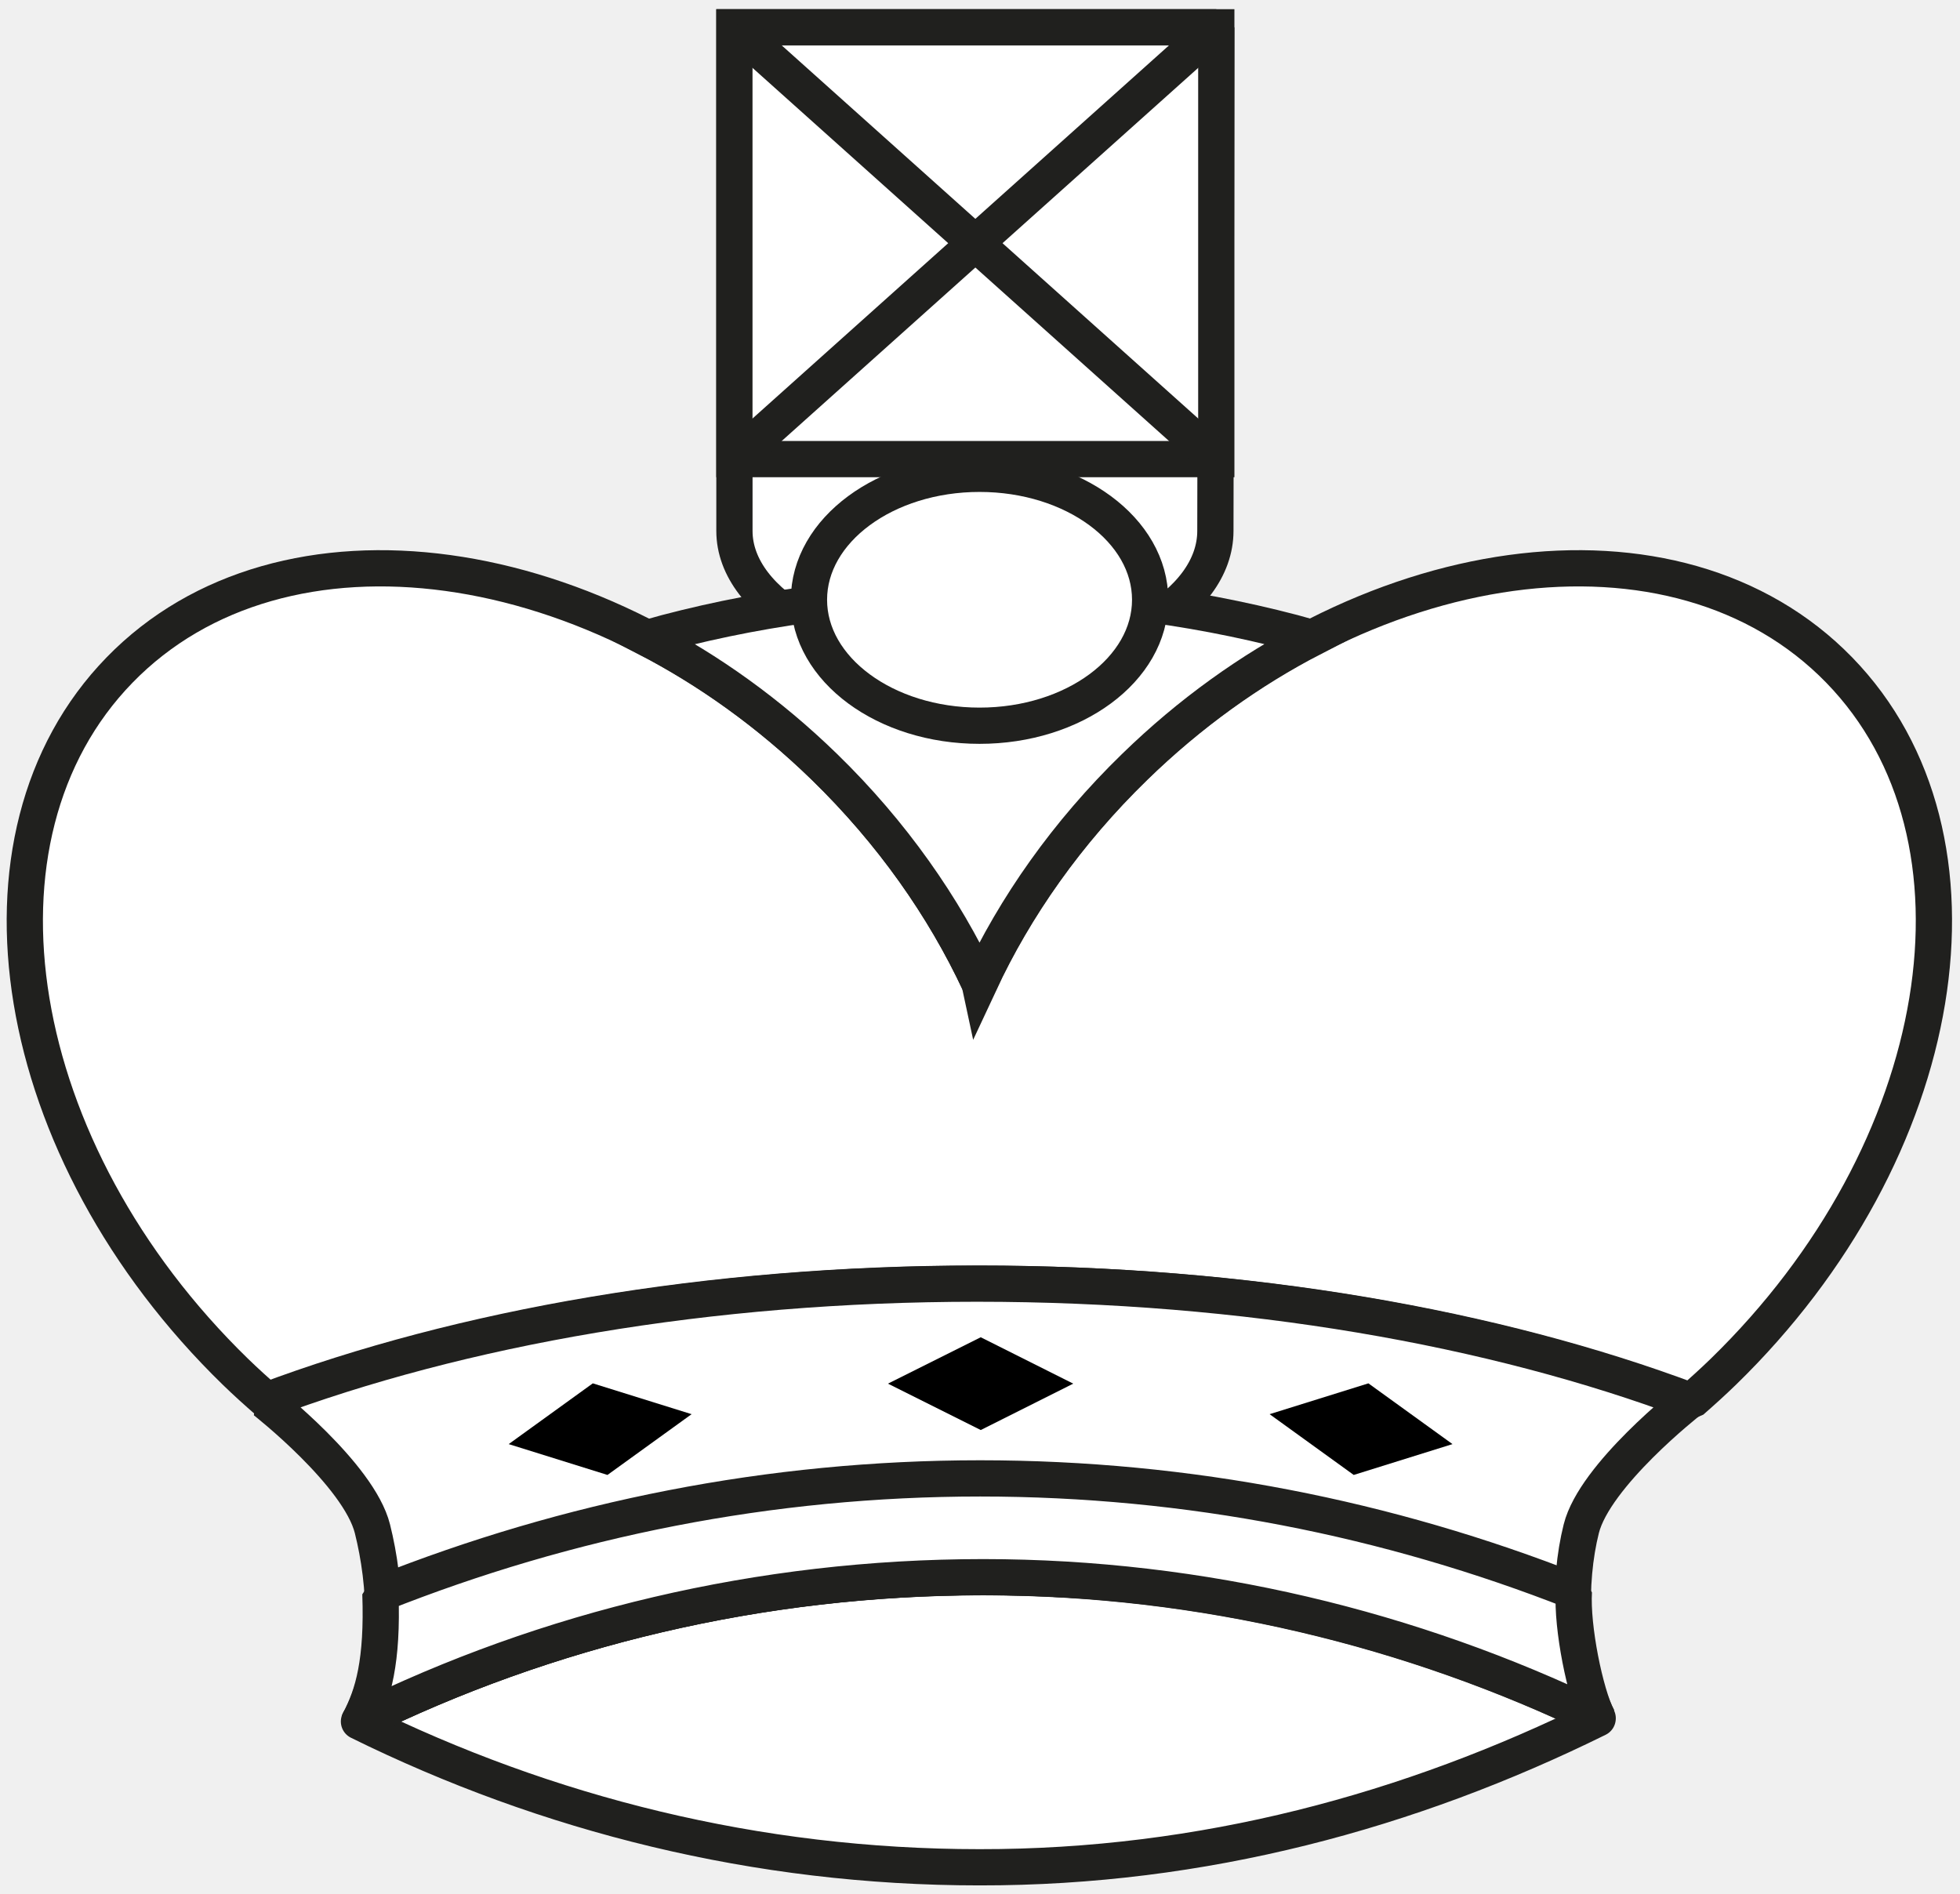
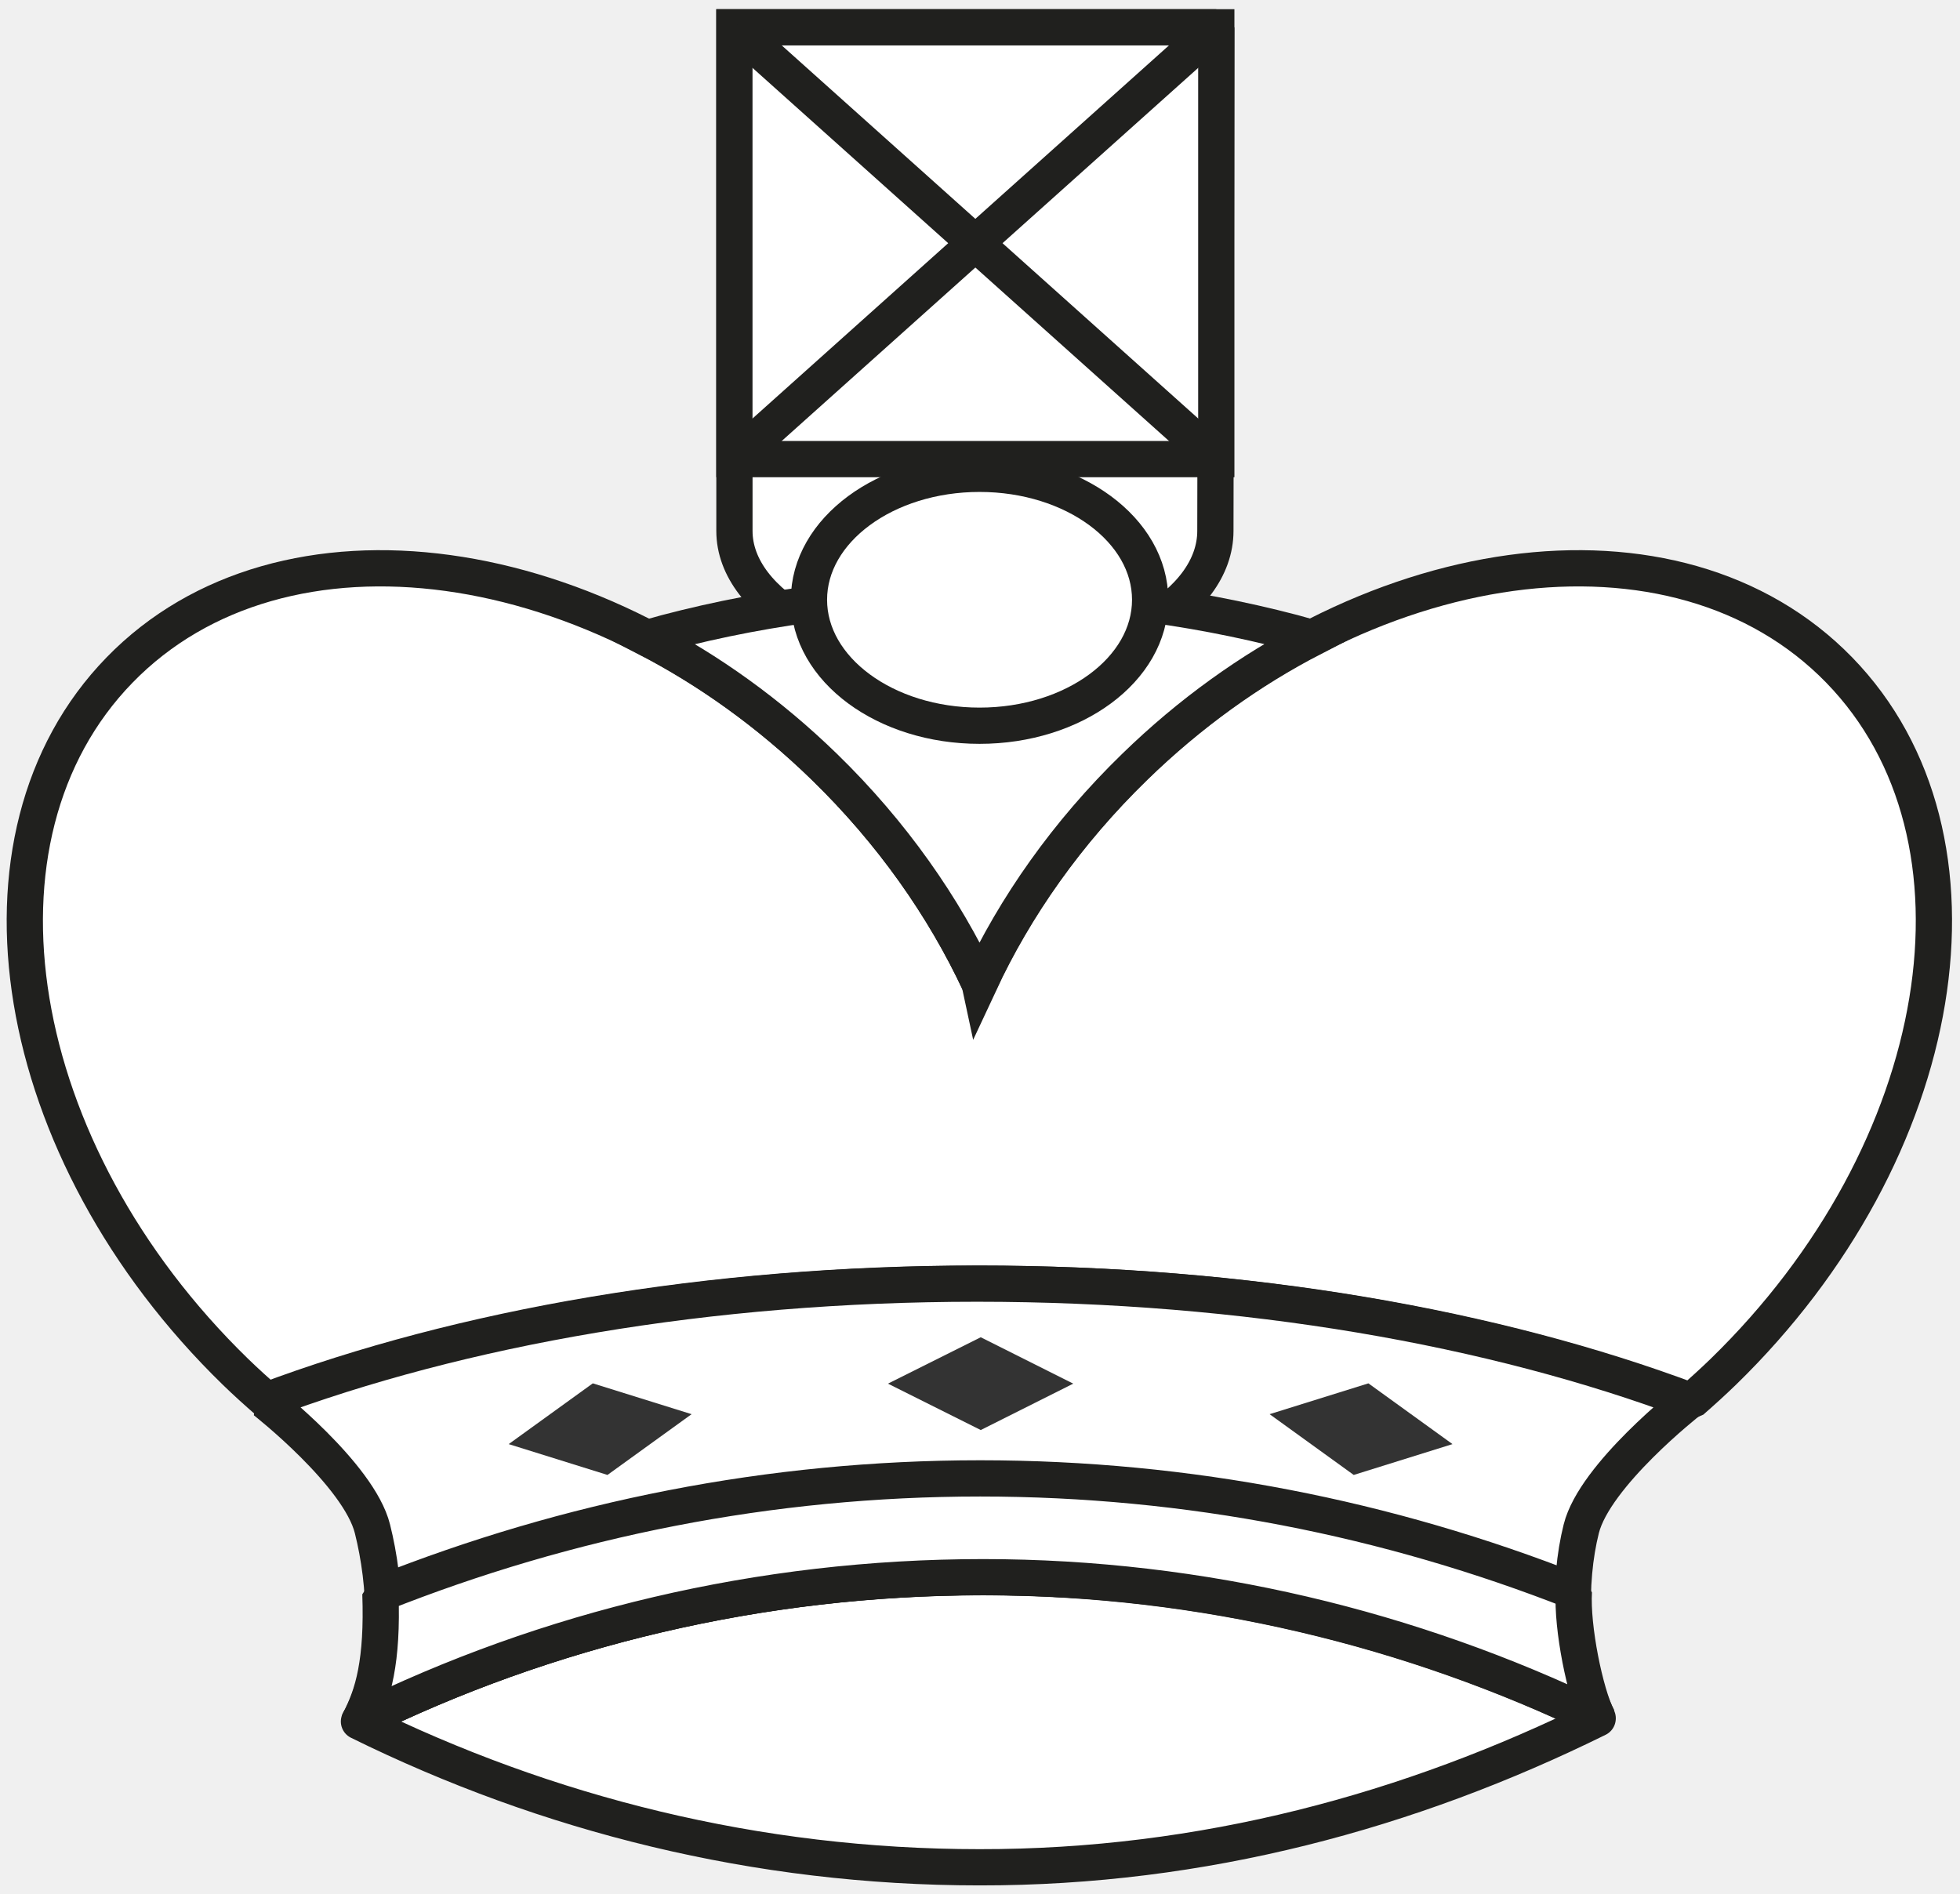
<svg xmlns="http://www.w3.org/2000/svg" width="206" height="199" viewBox="0 0 206 199">
  <g fill="none" fill-rule="evenodd" transform="translate(2.607 2.87)">
    <path fill="#FFF" fill-rule="nonzero" stroke="#20201E" stroke-width="3.809" d="M125.231,4.26325641e-14 L74.583,4.26325641e-14 L74.583,52.933 C74.583,60.726 85.981,67.05 100.034,67.05 C114.096,67.05 125.132,60.726 125.132,52.933 C125.132,52.244 125.226,4.26325641e-14 125.226,4.26325641e-14 L125.231,4.26325641e-14 Z" />
    <rect width="50.649" height="45.386" x="74.579" fill="#FFF" fill-rule="nonzero" stroke="#20201E" stroke-width="3.809" />
    <line x1="74.579" x2="125.231" y2="45.382" stroke="#20201E" stroke-width="3.809" />
    <line x1="125.231" x2="74.579" y2="45.382" stroke="#20201E" stroke-width="3.809" />
    <path fill="#FFF" fill-rule="nonzero" stroke="#20201E" stroke-linejoin="round" stroke-width="3.809" d="M165.313,177.738 C145.606,168.014 124.187,162.902 100.727,162.902 C77.266,162.902 54.831,168.354 35.121,178.076 C54.832,187.8 76.885,193.4 100.343,193.4 C123.812,193.431 145.615,187.485 165.309,177.763 L165.313,177.738 Z" />
    <path fill="#FFF" fill-rule="nonzero" stroke="#20201E" stroke-linejoin="bevel" stroke-width="3.809" d="M175.16,144.39 C176.291,143.4 177.412,142.388 178.512,141.321 C202.329,118.147 207.785,85.122 190.697,67.557 C173.602,49.991 140.444,54.543 116.628,77.715 C109.513,84.635 104.053,92.437 100.326,100.442 C96.603,92.437 91.14,84.635 84.027,77.715 C60.212,54.543 27.045,49.991 9.959,67.557 C-7.134,85.122 -1.679,118.15 22.141,141.321 C23.244,142.391 24.37,143.408 25.508,144.398 C46.073,136.675 72.067,132.06 100.344,132.06 C128.596,132.06 154.583,136.685 175.127,144.393 L175.16,144.39 Z" />
    <path fill="#FFF" fill-rule="nonzero" stroke="#20201E" stroke-width="3.809" d="M100.346,100.47 C104.073,92.464 109.532,84.663 116.648,77.746 C122.445,72.099 128.805,67.567 135.352,64.183 C124.494,61.129 112.703,59.453 100.364,59.453 C88.02,59.453 76.216,61.134 65.355,64.193 C71.893,67.575 78.249,72.104 84.047,77.746 C91.157,84.668 96.6,92.47 100.344,100.461 L100.346,100.47 Z" />
    <path fill="#FFF" fill-rule="nonzero" stroke="#20201E" stroke-linejoin="bevel" stroke-width="3.809" d="M174.877,144.39 L174.864,144.373 C154.31,136.66 128.331,132.053 100.079,132.053 C71.802,132.053 45.809,136.667 25.246,144.39 C25.246,144.39 35.109,152.115 36.537,157.822 C37.962,163.524 38.574,171.703 35.147,178.061 C54.854,168.339 77.292,162.887 100.752,162.887 C123.764,162.887 145.917,168.348 165.338,177.723 C162.204,171.445 162.198,163.368 163.587,157.822 C165.003,152.159 174.881,144.42 174.881,144.42 L174.877,144.39 Z" />
    <path fill="#FFF" fill-rule="nonzero" stroke="#20201E" stroke-linejoin="bevel" stroke-width="3.809" d="M35.127,178.084 C54.835,168.362 77.272,162.91 100.733,162.91 C123.744,162.91 145.895,168.371 165.319,177.746 C163.985,175.064 162.584,168.214 162.809,164.394 C143.287,156.72 122.293,152.524 100.422,152.524 C78.298,152.524 57.081,156.807 37.374,164.643 C37.626,171.721 36.619,175.276 35.14,178.045 L35.127,178.084 Z" />
-     <polygon fill="#000" fill-rule="nonzero" points="90.719 142.565 100.472 147.441 110.193 142.565 100.472 137.689" />
-     <polygon fill="#000" fill-rule="nonzero" points="50.858 148.92 61.24 152.161 70.081 145.774 59.698 142.534" />
-     <polygon fill="#000" fill-rule="nonzero" points="150.054 148.92 139.672 152.161 130.832 145.774 141.214 142.534" />
+     <polygon fill="#333" fill-rule="nonzero" points="90.719 142.565 100.472 147.441 110.193 142.565 100.472 137.689" />
+     <polygon fill="#333" fill-rule="nonzero" points="50.858 148.92 61.24 152.161 70.081 145.774 59.698 142.534" />
+     <polygon fill="#333" fill-rule="nonzero" points="150.054 148.92 139.672 152.161 130.832 145.774 141.214 142.534" />
    <ellipse cx="100.346" cy="60.172" fill="#FFF" fill-rule="nonzero" stroke="#20201E" stroke-width="3.809" rx="17.93" ry="13.239" />
  </g>
</svg>
